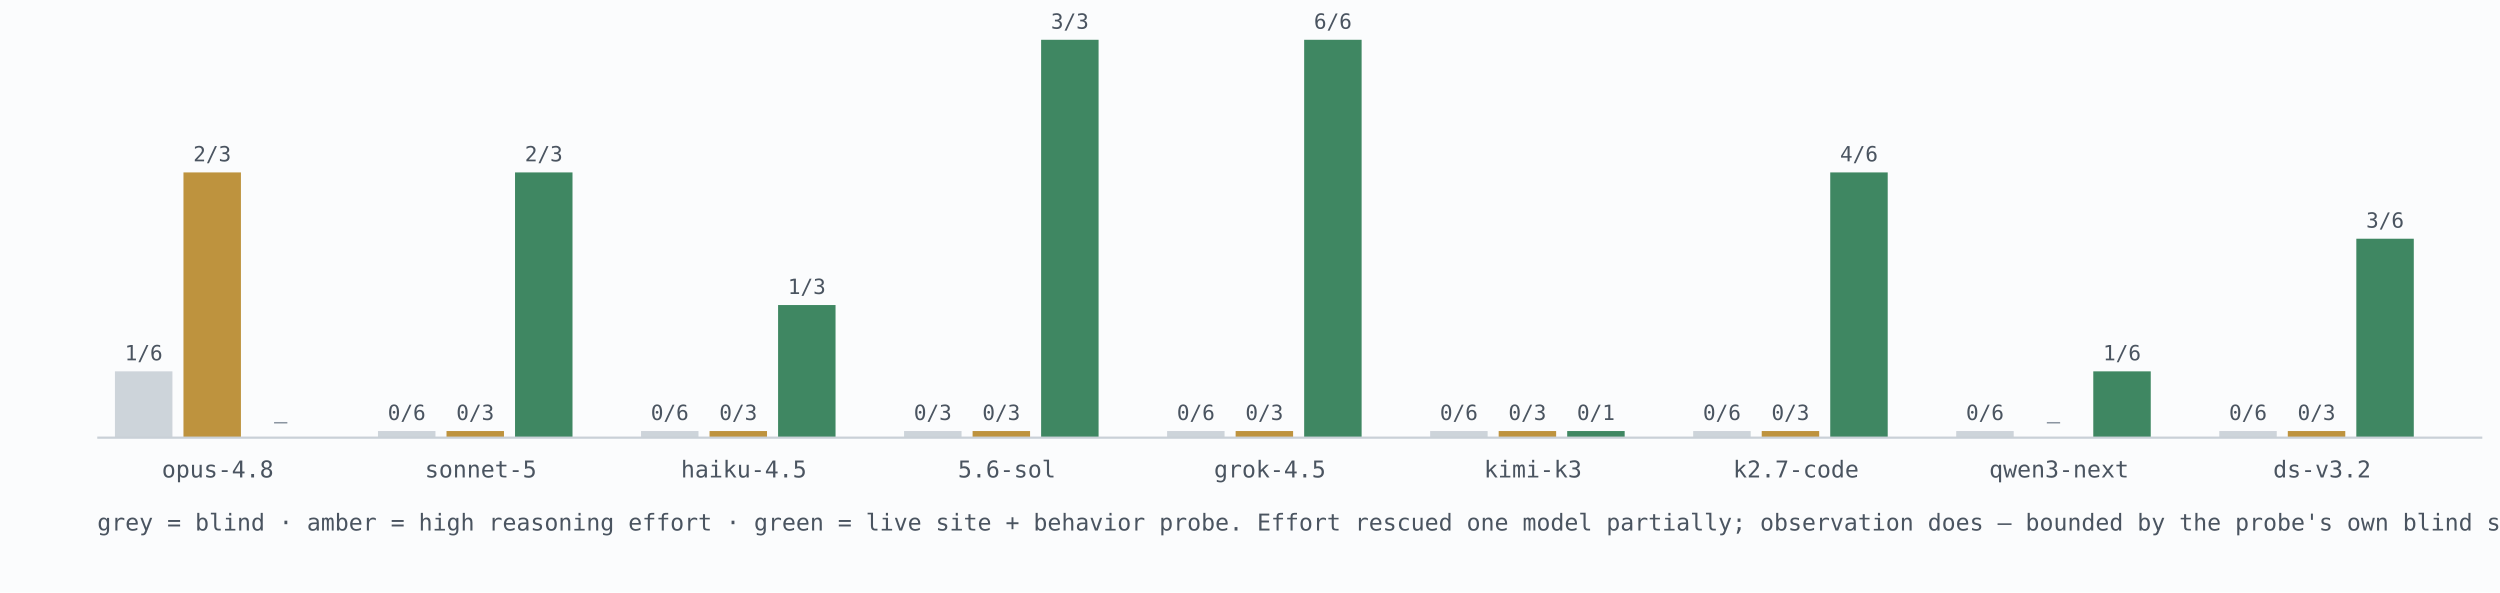
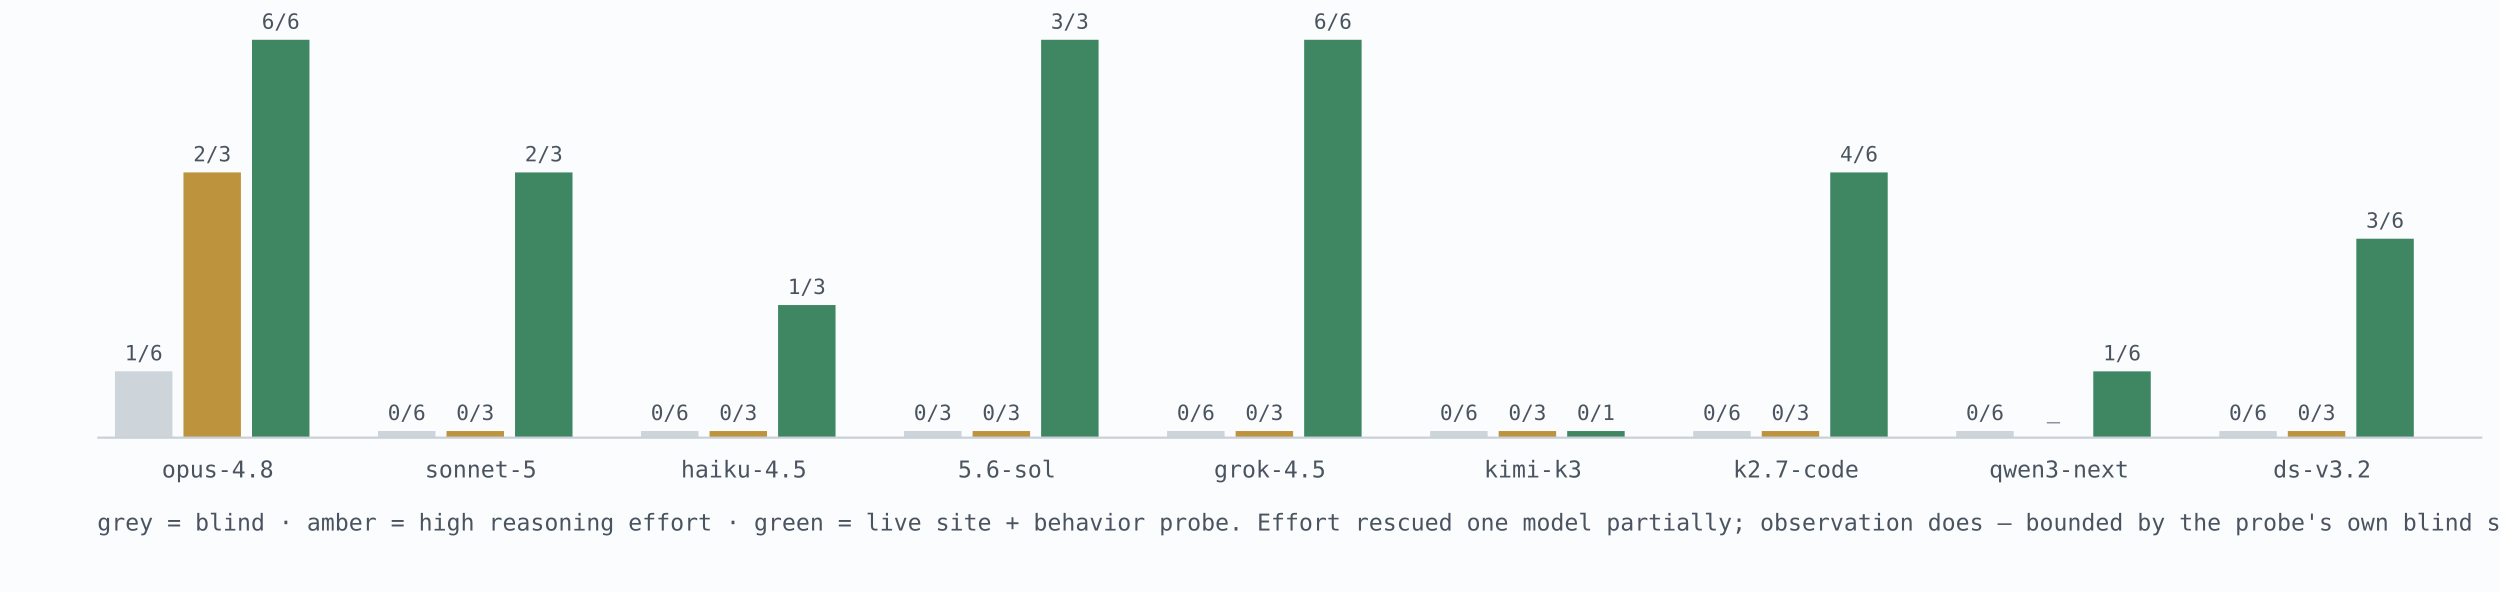
<svg xmlns="http://www.w3.org/2000/svg" width="1131" height="268" viewBox="0 0 1131 268" font-family="ui-monospace,'SF Mono','Cascadia Code',Menlo,Consolas,monospace">
  <rect width="1131" height="268" fill="#FBFCFD" />
  <rect x="52" y="168.0" width="26" height="30.0" fill="#C9D0D7" opacity="0.92" />
  <text x="65.0" y="163.0" font-size="9.5" fill="#4A5460" text-anchor="middle" font-weight="normal">1/6</text>
  <rect x="83" y="78.0" width="26" height="120.0" fill="#B98A2E" opacity="0.92" />
  <text x="96.0" y="73.0" font-size="9.5" fill="#4A5460" text-anchor="middle" font-weight="normal">2/3</text>
-   <text x="127.0" y="194" font-size="10" fill="#8B95A1" text-anchor="middle" font-weight="normal">–</text>
+   <rect x="114" y="18.0" width="26" height="180.0" fill="#2F7D55" opacity="0.92" />
+   <text x="127.0" y="13.0" font-size="9.5" fill="#4A5460" text-anchor="middle" font-weight="normal">6/6</text>
  <text x="98.5" y="216" font-size="10.5" fill="#4A5460" text-anchor="middle" font-weight="normal">opus-4.8</text>
  <rect x="171" y="195" width="26" height="3" fill="#C9D0D7" opacity="0.92" />
  <text x="184.0" y="190" font-size="9.5" fill="#4A5460" text-anchor="middle" font-weight="normal">0/6</text>
  <rect x="202" y="195" width="26" height="3" fill="#B98A2E" opacity="0.92" />
  <text x="215.0" y="190" font-size="9.5" fill="#4A5460" text-anchor="middle" font-weight="normal">0/3</text>
  <rect x="233" y="78.0" width="26" height="120.0" fill="#2F7D55" opacity="0.92" />
  <text x="246.0" y="73.0" font-size="9.5" fill="#4A5460" text-anchor="middle" font-weight="normal">2/3</text>
  <text x="217.5" y="216" font-size="10.5" fill="#4A5460" text-anchor="middle" font-weight="normal">sonnet-5</text>
  <rect x="290" y="195" width="26" height="3" fill="#C9D0D7" opacity="0.92" />
  <text x="303.0" y="190" font-size="9.5" fill="#4A5460" text-anchor="middle" font-weight="normal">0/6</text>
  <rect x="321" y="195" width="26" height="3" fill="#B98A2E" opacity="0.92" />
  <text x="334.0" y="190" font-size="9.5" fill="#4A5460" text-anchor="middle" font-weight="normal">0/3</text>
  <rect x="352" y="138.0" width="26" height="60.0" fill="#2F7D55" opacity="0.92" />
  <text x="365.0" y="133.0" font-size="9.5" fill="#4A5460" text-anchor="middle" font-weight="normal">1/3</text>
  <text x="336.5" y="216" font-size="10.5" fill="#4A5460" text-anchor="middle" font-weight="normal">haiku-4.5</text>
  <rect x="409" y="195" width="26" height="3" fill="#C9D0D7" opacity="0.92" />
  <text x="422.0" y="190" font-size="9.5" fill="#4A5460" text-anchor="middle" font-weight="normal">0/3</text>
  <rect x="440" y="195" width="26" height="3" fill="#B98A2E" opacity="0.92" />
  <text x="453.0" y="190" font-size="9.5" fill="#4A5460" text-anchor="middle" font-weight="normal">0/3</text>
  <rect x="471" y="18.0" width="26" height="180.0" fill="#2F7D55" opacity="0.92" />
  <text x="484.0" y="13.0" font-size="9.5" fill="#4A5460" text-anchor="middle" font-weight="normal">3/3</text>
  <text x="455.5" y="216" font-size="10.5" fill="#4A5460" text-anchor="middle" font-weight="normal">5.6-sol</text>
  <rect x="528" y="195" width="26" height="3" fill="#C9D0D7" opacity="0.92" />
  <text x="541.0" y="190" font-size="9.5" fill="#4A5460" text-anchor="middle" font-weight="normal">0/6</text>
  <rect x="559" y="195" width="26" height="3" fill="#B98A2E" opacity="0.92" />
  <text x="572.0" y="190" font-size="9.5" fill="#4A5460" text-anchor="middle" font-weight="normal">0/3</text>
  <rect x="590" y="18.0" width="26" height="180.0" fill="#2F7D55" opacity="0.92" />
  <text x="603.0" y="13.0" font-size="9.5" fill="#4A5460" text-anchor="middle" font-weight="normal">6/6</text>
  <text x="574.5" y="216" font-size="10.5" fill="#4A5460" text-anchor="middle" font-weight="normal">grok-4.5</text>
  <rect x="647" y="195" width="26" height="3" fill="#C9D0D7" opacity="0.92" />
  <text x="660.0" y="190" font-size="9.5" fill="#4A5460" text-anchor="middle" font-weight="normal">0/6</text>
  <rect x="678" y="195" width="26" height="3" fill="#B98A2E" opacity="0.92" />
  <text x="691.0" y="190" font-size="9.5" fill="#4A5460" text-anchor="middle" font-weight="normal">0/3</text>
  <rect x="709" y="195" width="26" height="3" fill="#2F7D55" opacity="0.92" />
  <text x="722.0" y="190" font-size="9.5" fill="#4A5460" text-anchor="middle" font-weight="normal">0/1</text>
  <text x="693.5" y="216" font-size="10.5" fill="#4A5460" text-anchor="middle" font-weight="normal">kimi-k3</text>
  <rect x="766" y="195" width="26" height="3" fill="#C9D0D7" opacity="0.92" />
  <text x="779.0" y="190" font-size="9.5" fill="#4A5460" text-anchor="middle" font-weight="normal">0/6</text>
  <rect x="797" y="195" width="26" height="3" fill="#B98A2E" opacity="0.92" />
  <text x="810.0" y="190" font-size="9.5" fill="#4A5460" text-anchor="middle" font-weight="normal">0/3</text>
  <rect x="828" y="78.0" width="26" height="120.0" fill="#2F7D55" opacity="0.92" />
  <text x="841.0" y="73.0" font-size="9.5" fill="#4A5460" text-anchor="middle" font-weight="normal">4/6</text>
  <text x="812.5" y="216" font-size="10.5" fill="#4A5460" text-anchor="middle" font-weight="normal">k2.7-code</text>
  <rect x="885" y="195" width="26" height="3" fill="#C9D0D7" opacity="0.92" />
  <text x="898.0" y="190" font-size="9.5" fill="#4A5460" text-anchor="middle" font-weight="normal">0/6</text>
  <text x="929.0" y="194" font-size="10" fill="#8B95A1" text-anchor="middle" font-weight="normal">–</text>
  <rect x="947" y="168.0" width="26" height="30.0" fill="#2F7D55" opacity="0.92" />
  <text x="960.0" y="163.0" font-size="9.5" fill="#4A5460" text-anchor="middle" font-weight="normal">1/6</text>
  <text x="931.5" y="216" font-size="10.5" fill="#4A5460" text-anchor="middle" font-weight="normal">qwen3-next</text>
  <rect x="1004" y="195" width="26" height="3" fill="#C9D0D7" opacity="0.92" />
  <text x="1017.0" y="190" font-size="9.5" fill="#4A5460" text-anchor="middle" font-weight="normal">0/6</text>
  <rect x="1035" y="195" width="26" height="3" fill="#B98A2E" opacity="0.92" />
  <text x="1048.0" y="190" font-size="9.5" fill="#4A5460" text-anchor="middle" font-weight="normal">0/3</text>
  <rect x="1066" y="108.0" width="26" height="90.0" fill="#2F7D55" opacity="0.92" />
  <text x="1079.0" y="103.0" font-size="9.5" fill="#4A5460" text-anchor="middle" font-weight="normal">3/6</text>
  <text x="1050.5" y="216" font-size="10.5" fill="#4A5460" text-anchor="middle" font-weight="normal">ds-v3.2</text>
  <line x1="44" y1="198" x2="1123" y2="198" stroke="#C9D0D7" />
  <text x="44" y="240" font-size="10.5" fill="#4A5460" text-anchor="start" font-weight="normal">grey = blind · amber = high reasoning effort · green = live site + behavior probe. Effort rescued one model partially; observation does — bounded by the probe's own blind spot (author-catch #9).</text>
</svg>
